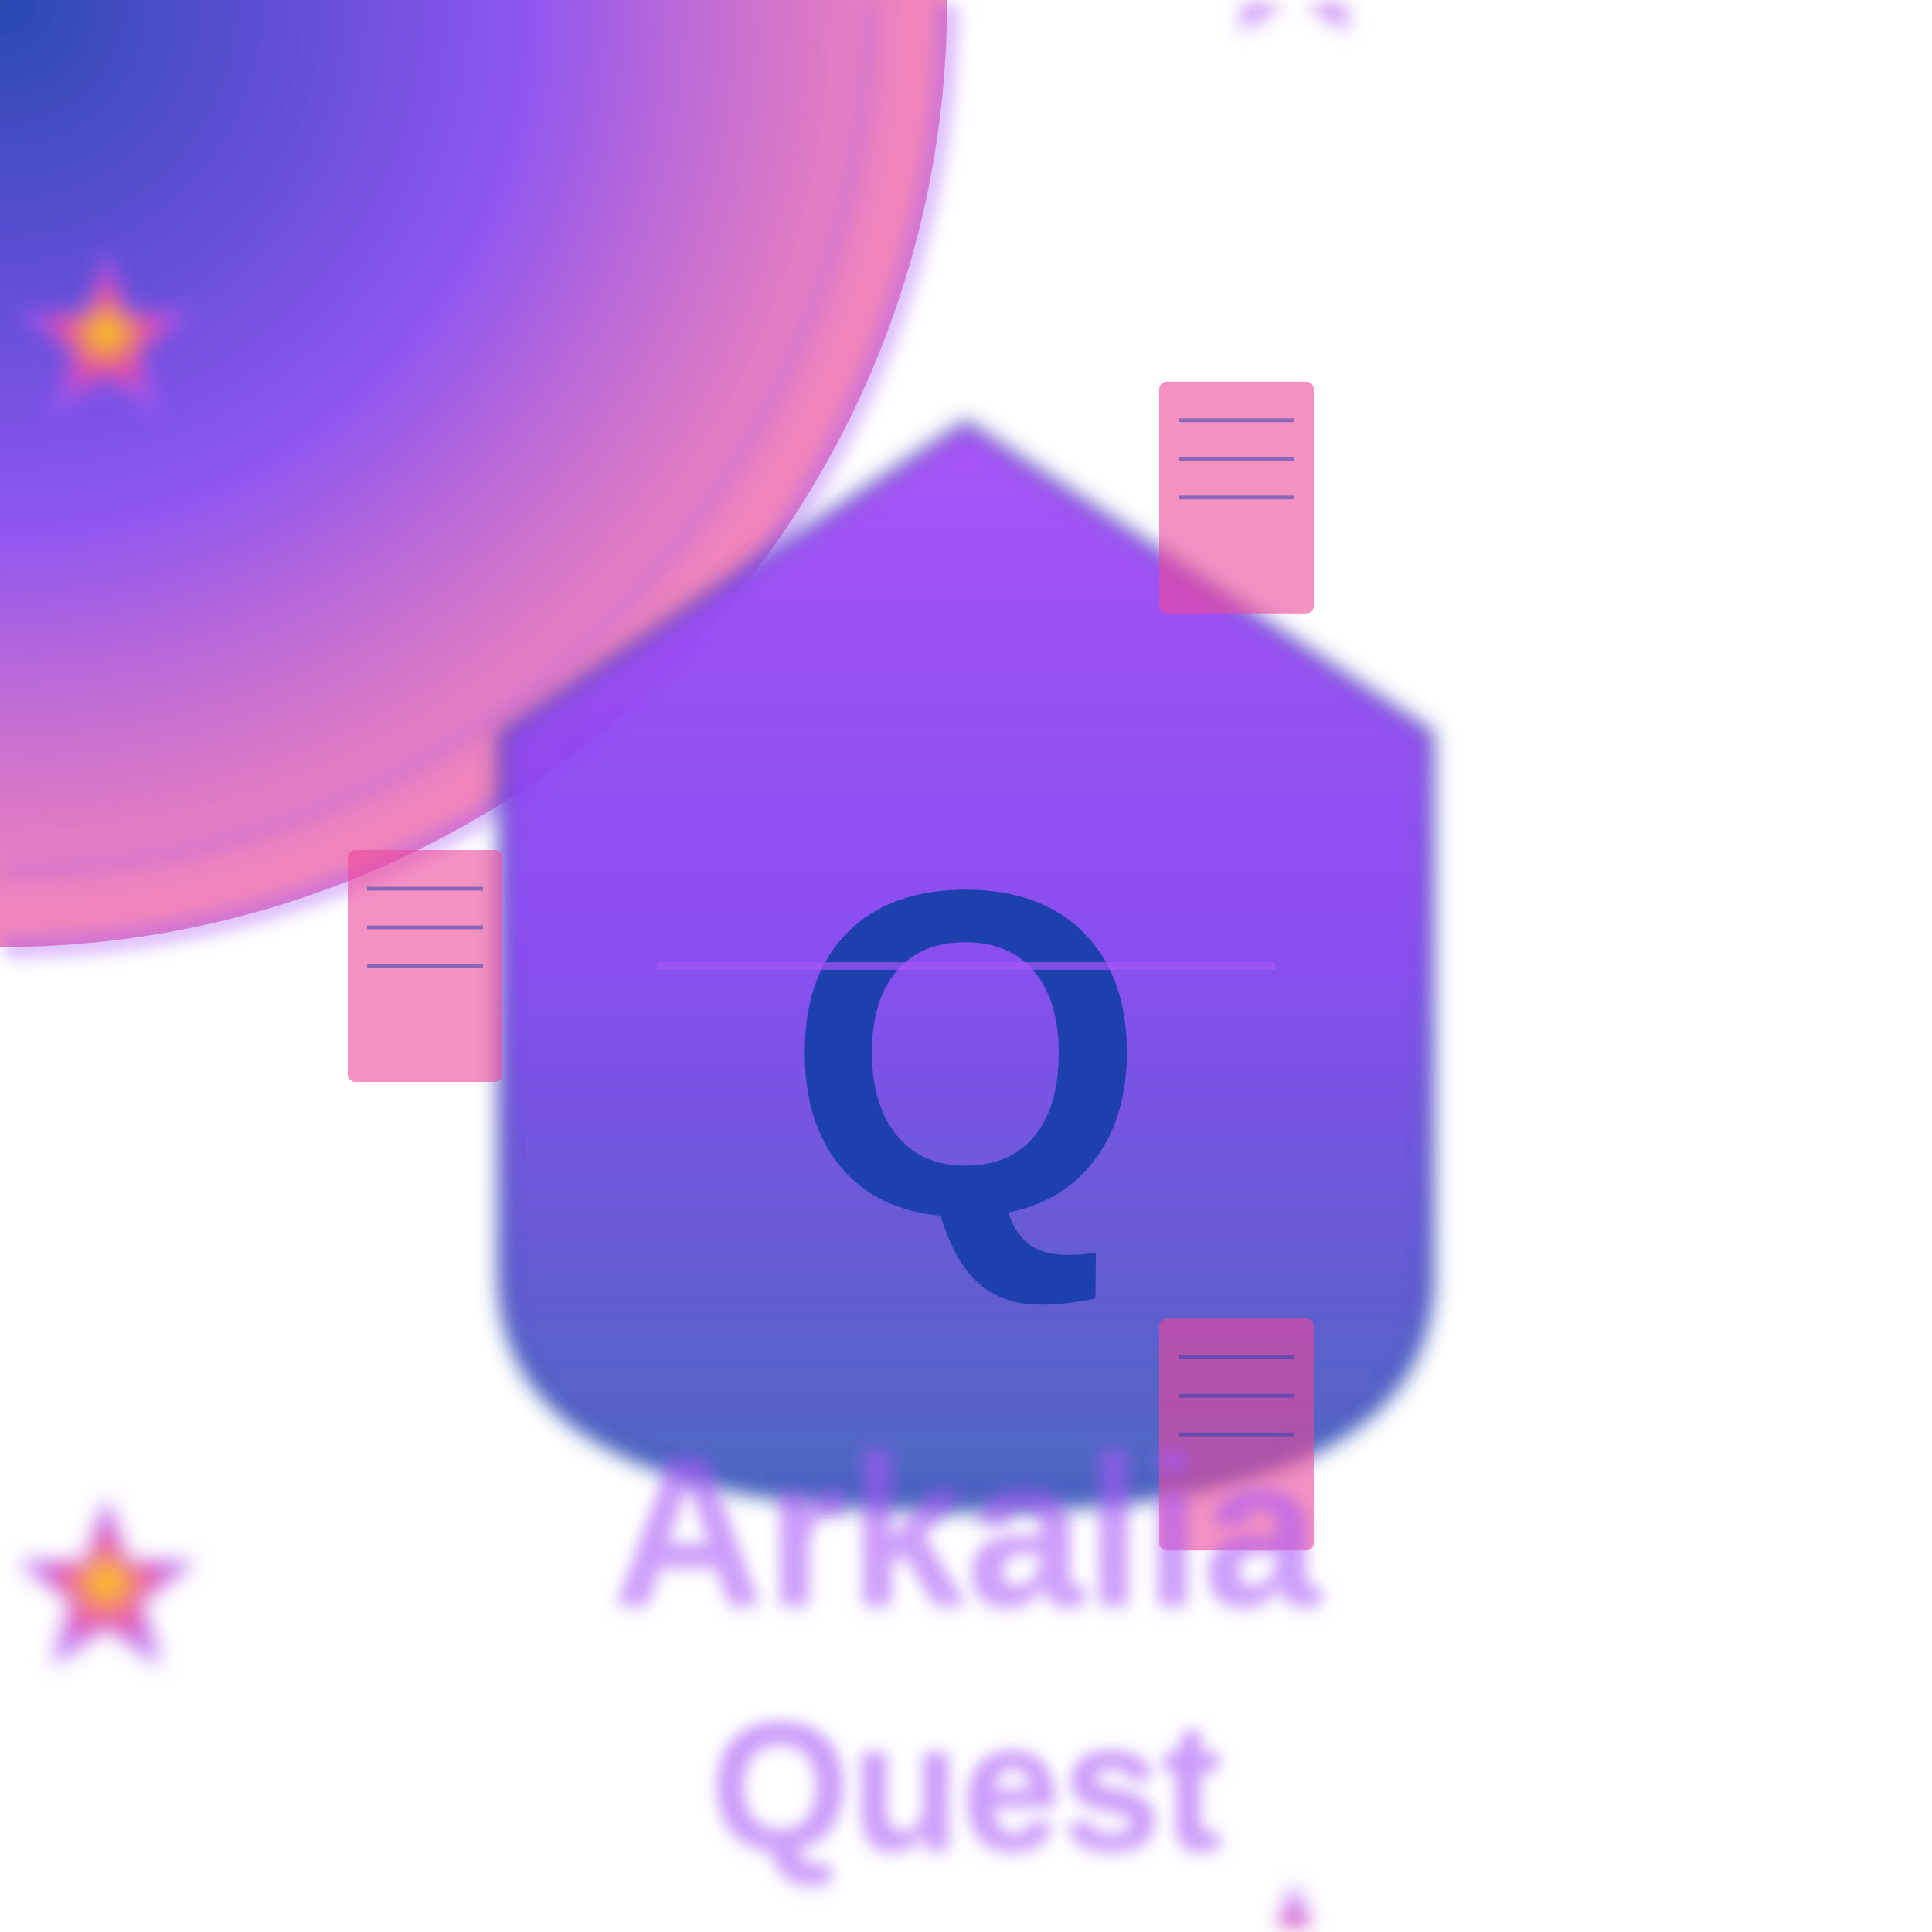
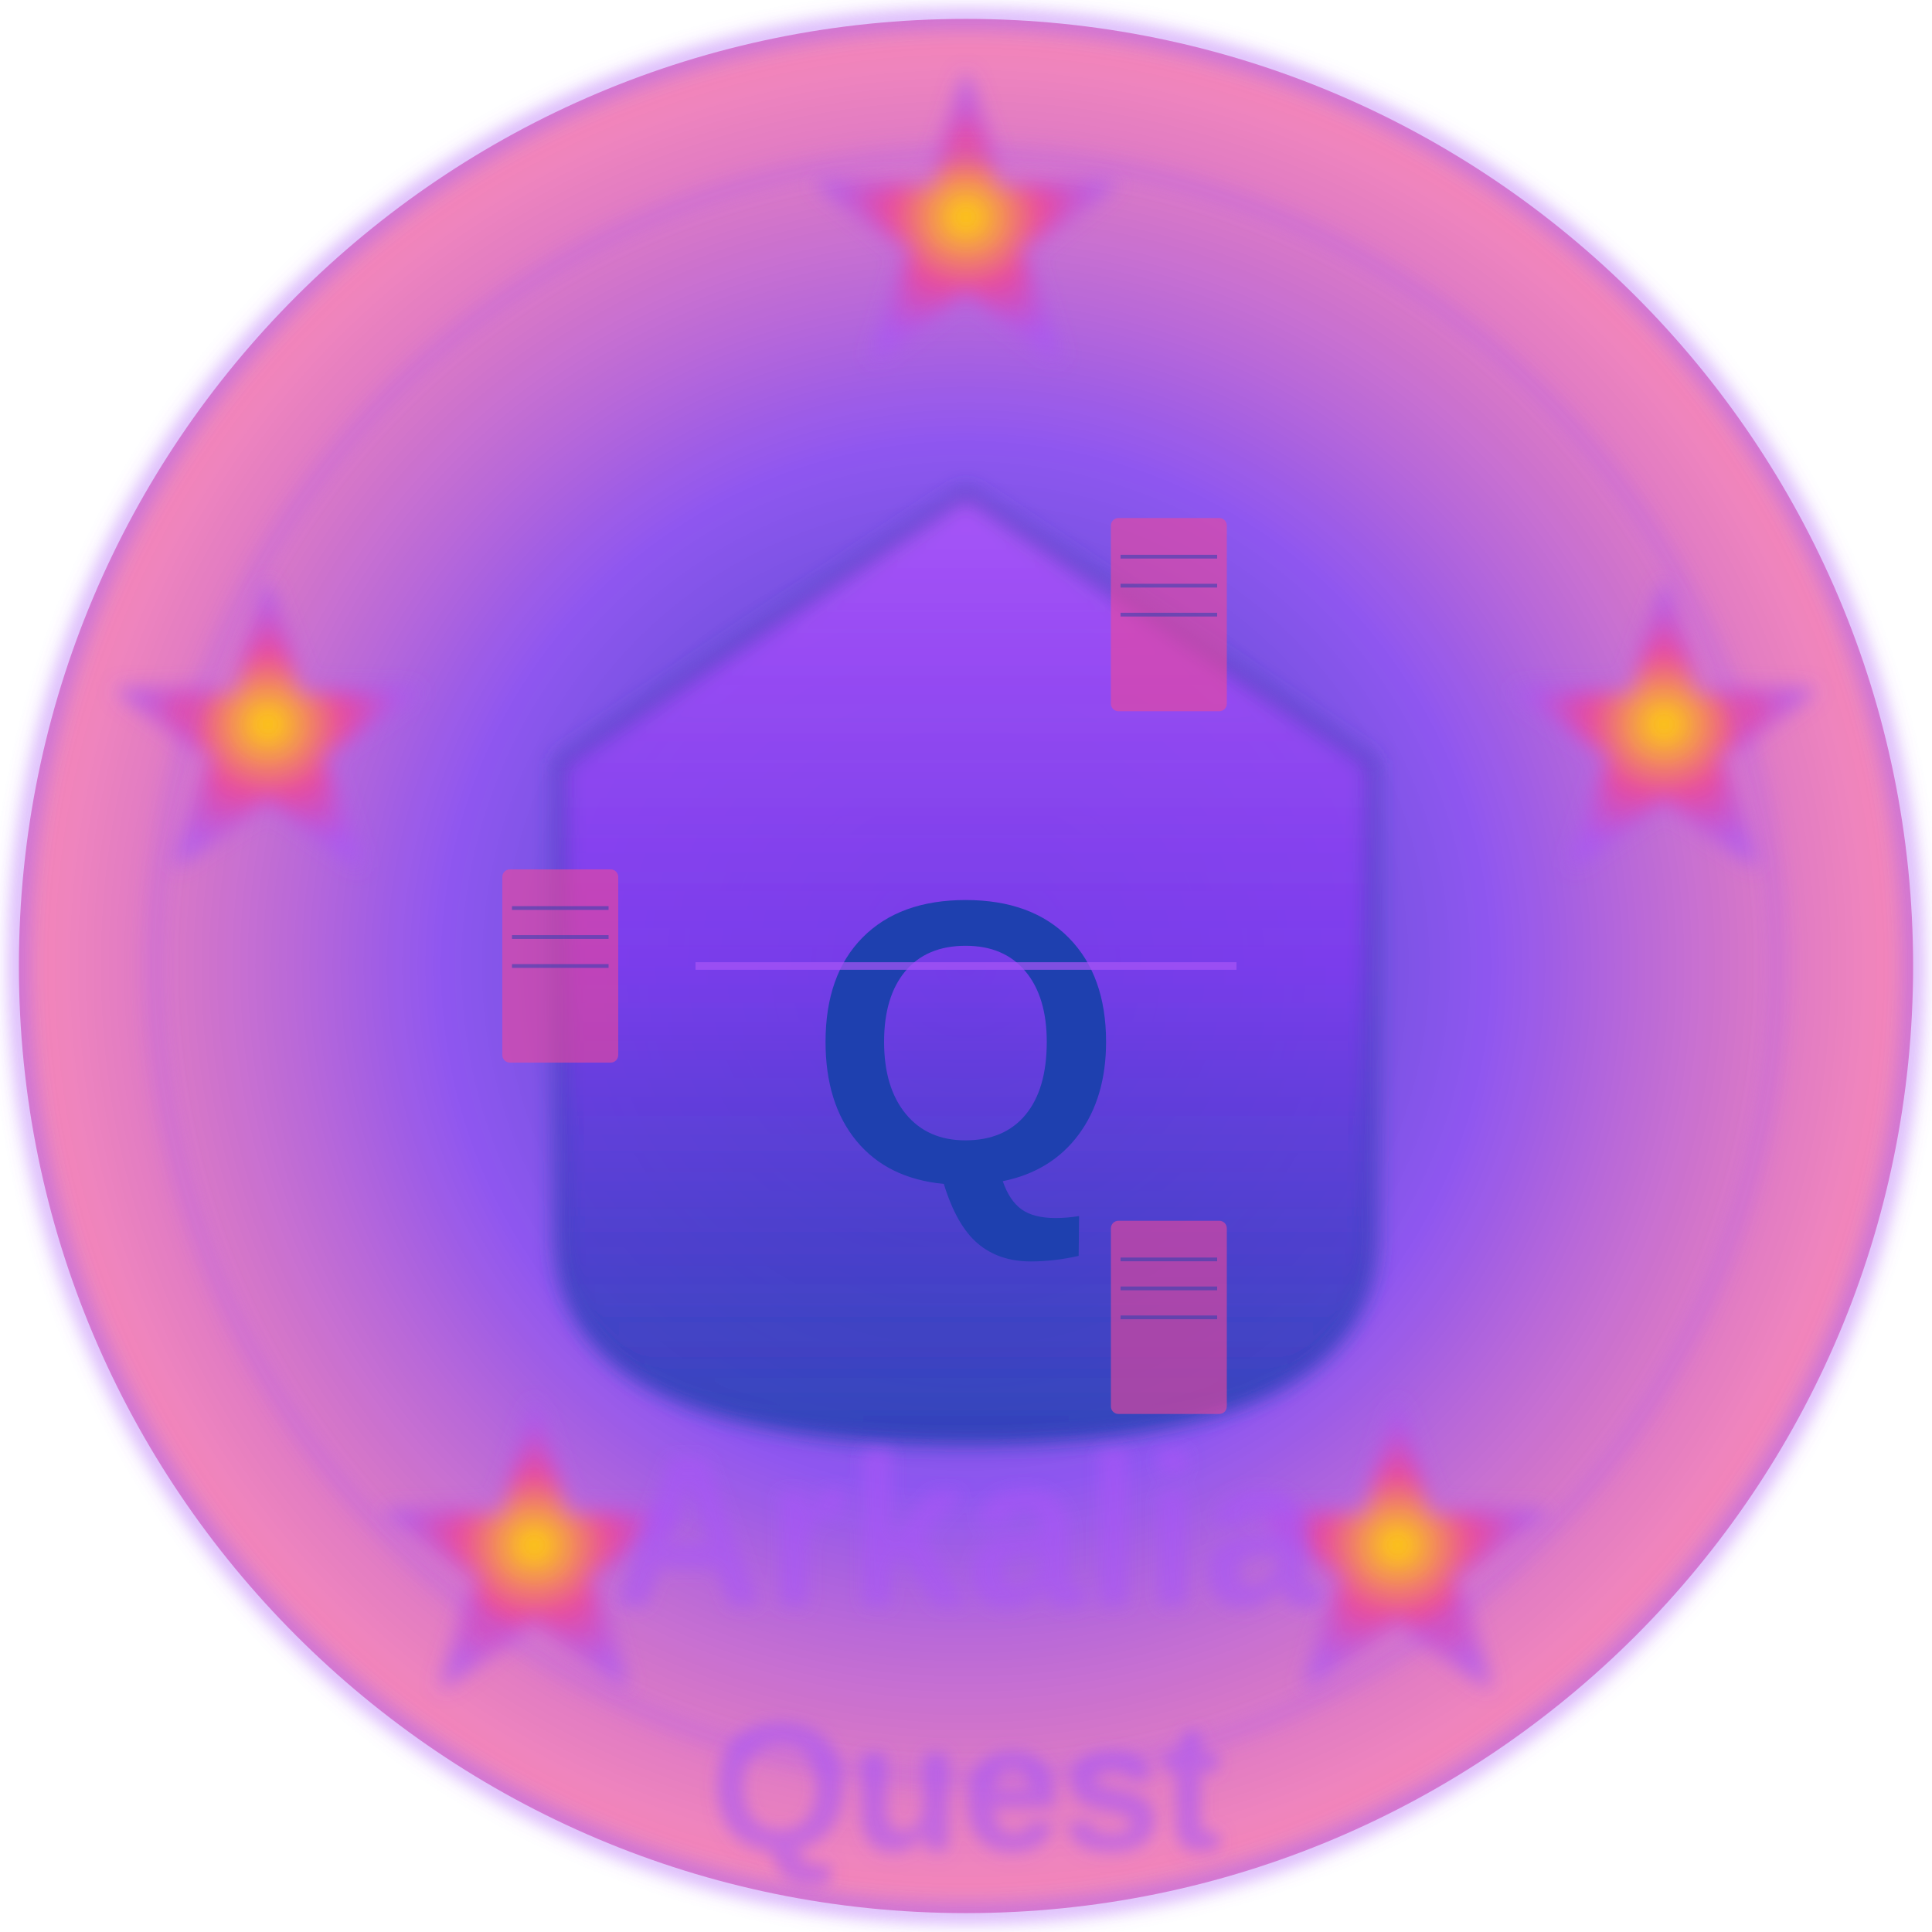
<svg xmlns="http://www.w3.org/2000/svg" baseProfile="full" height="512" version="1.1" viewBox="0 0 512 512" width="512">
  <defs>
    <radialGradient cx="50%" cy="50%" id="questMainGradient-power" r="70%">
      <stop offset="0%" stop-color="#1e40af" stop-opacity="1.0" />
      <stop offset="40%" stop-color="#7c3aed" stop-opacity="0.9" />
      <stop offset="70%" stop-color="#ec4899" stop-opacity="0.7" />
      <stop offset="100%" stop-color="#1e40af" stop-opacity="0.3" />
    </radialGradient>
    <linearGradient id="questBadgeGradient-power" x1="0%" x2="0%" y1="0%" y2="100%">
      <stop offset="0%" stop-color="#a855f7" stop-opacity="1.0" />
      <stop offset="50%" stop-color="#7c3aed" stop-opacity="0.9" />
      <stop offset="100%" stop-color="#1e40af" stop-opacity="0.8" />
    </linearGradient>
    <radialGradient cx="50%" cy="50%" id="questStarGradient-power" r="50%">
      <stop offset="0%" stop-color="#FFD700" stop-opacity="1.0" />
      <stop offset="50%" stop-color="#ec4899" stop-opacity="0.9" />
      <stop offset="100%" stop-color="#a855f7" stop-opacity="0.7" />
    </radialGradient>
    <filter height="200%" id="questGlow-power" width="200%" x="-50%" y="-50%">
      <feGaussianBlur in="SourceGraphic" stdDeviation="2.7" />
    </filter>
    <filter id="quest-text-glow-power" x="-50%" y="-50%" width="200%" height="200%">
      <feGaussianBlur stdDeviation="2" result="coloredBlur" />
      <feFlood flood-color="#a855f7" flood-opacity="0.6" result="flood" />
      <feComposite in="flood" in2="coloredBlur" operator="in" />
    </filter>
    <linearGradient id="quest-text-gradient-power" x1="0%" y1="0%" x2="0%" y2="100%">
      <stop offset="0%" stop-color="#1e40af" stop-opacity="1.0" />
      <stop offset="100%" stop-color="#ec4899" stop-opacity="0.9" />
    </linearGradient>
  </defs>
-   <circle cx="0" cy="0" fill="url(#questMainGradient-power)" opacity="0.95" r="251" />
-   <circle cx="0" cy="0" fill="none" filter="url(#questGlow-power)" opacity="0.8" r="251" stroke="#a855f7" stroke-width="3" />
-   <path d="M 256 112.64 L 133.12 194.56 L 133.12 337.92 Q 133.12 399.36 256 399.36 Q 378.88 399.36 378.88 337.92 L 378.88 194.56 Z" fill="url(#questBadgeGradient-power)" filter="url(#questGlow-power)" stroke="#1e40af" stroke-width="2" />
-   <text dominant-baseline="middle" fill="#1e40af" font-family="'Segoe UI', 'Helvetica Neue', Arial, sans-serif" font-size="122.88" font-weight="bold" text-anchor="middle" x="256" y="286.72">Q</text>
-   <line opacity="0.7" stroke="#a855f7" stroke-width="2" x1="174.08" x2="337.92" y1="256" y2="256" />
+   <circle cx="256" cy="256" fill="url(#questMainGradient-power)" opacity="0.95" r="251" />
+   <circle cx="256" cy="256" fill="none" filter="url(#questGlow-power)" opacity="0.8" r="251" stroke="#a855f7" stroke-width="3" />
+   <path d="M 256 130.56 L 148.48 202.24 L 148.48 327.68 Q 148.48 381.44 256 381.44 Q 363.52 381.44 363.52 327.68 L 363.52 202.24 Z" fill="url(#questBadgeGradient-power)" filter="url(#questGlow-power)" stroke="#1e40af" stroke-width="2" />
+   <text dominant-baseline="middle" fill="#1e40af" font-family="'Segoe UI', 'Helvetica Neue', Arial, sans-serif" font-size="107" font-weight="bold" text-anchor="middle" x="256" y="282.88">Q</text>
+   <line opacity="0.7" stroke="#a855f7" stroke-width="2" x1="184.32" x2="327.68" y1="256" y2="256" />
  <g>
-     <path d="M 537.6 232.96 L 543.017 248.544 L 559.512 248.88 L 546.365 258.848 L 551.143 274.64 L 537.6 265.216 L 524.057 274.64 L 528.835 258.848 L 515.688 248.88 L 532.183 248.544 Z" fill="url(#questStarGradient-power)" filter="url(#questGlow-power)" stroke="#a855f7" stroke-width="1">
+     <path d="M 256.0 20.48 L 265.63 48.185 L 294.955 48.783 L 271.582 66.503 L 280.076 94.577 L 256.0 77.824 L 231.924 94.577 L 240.418 66.503 L 217.045 48.783 L 246.37 48.185 Z" fill="url(#questStarGradient-power)" filter="url(#questGlow-power)" stroke="#a855f7" stroke-width="1">
      <animate attributeName="opacity" begin="0.0s" dur="1.667s" repeatCount="indefinite" values="0.7;1.0;0.7" />
    </path>
  </g>
  <g>
-     <path d="M 343.019 500.778 L 348.436 516.362 L 364.932 516.698 L 351.784 526.665 L 356.562 542.457 L 343.019 533.034 L 329.477 542.457 L 334.254 526.665 L 321.107 516.698 L 337.602 516.362 Z" fill="url(#questStarGradient-power)" filter="url(#questGlow-power)" stroke="#a855f7" stroke-width="1">
+     <path d="M 441.038 154.918 L 450.668 182.623 L 479.993 183.22 L 456.62 200.941 L 465.113 229.015 L 441.038 212.262 L 416.962 229.015 L 425.455 200.941 L 402.082 183.22 L 431.407 182.623 Z" fill="url(#questStarGradient-power)" filter="url(#questGlow-power)" stroke="#a855f7" stroke-width="1">
      <animate attributeName="opacity" begin="0.3s" dur="1.667s" repeatCount="indefinite" values="0.7;1.0;0.7" />
    </path>
  </g>
  <g>
-     <path d="M 28.181 398.48 L 33.598 414.064 L 50.093 414.401 L 36.946 424.368 L 41.723 440.16 L 28.181 430.736 L 14.638 440.16 L 19.416 424.368 L 6.268 414.401 L 22.764 414.064 Z" fill="url(#questStarGradient-power)" filter="url(#questGlow-power)" stroke="#a855f7" stroke-width="1">
+     <path d="M 370.359 372.442 L 379.99 400.147 L 409.315 400.745 L 385.942 418.465 L 394.435 446.54 L 370.359 429.786 L 346.284 446.54 L 354.777 418.465 L 331.404 400.745 L 360.729 400.147 Z" fill="url(#questStarGradient-power)" filter="url(#questGlow-power)" stroke="#a855f7" stroke-width="1">
      <animate attributeName="opacity" begin="0.6s" dur="1.667s" repeatCount="indefinite" values="0.7;1.0;0.7" />
    </path>
  </g>
  <g>
-     <path d="M 28.181 67.44 L 33.598 83.024 L 50.093 83.36 L 36.946 93.328 L 41.723 109.119 L 28.181 99.696 L 14.638 109.119 L 19.416 93.328 L 6.268 83.36 L 22.764 83.024 Z" fill="url(#questStarGradient-power)" filter="url(#questGlow-power)" stroke="#a855f7" stroke-width="1">
+     <path d="M 141.641 372.442 L 151.271 400.147 L 180.596 400.745 L 157.223 418.465 L 165.716 446.54 L 141.641 429.786 L 117.565 446.54 L 126.058 418.465 L 102.685 400.745 L 132.01 400.147 Z" fill="url(#questStarGradient-power)" filter="url(#questGlow-power)" stroke="#a855f7" stroke-width="1">
      <animate attributeName="opacity" begin="0.9s" dur="1.667s" repeatCount="indefinite" values="0.7;1.0;0.7" />
    </path>
  </g>
  <g>
-     <path d="M 343.019 -34.858 L 348.436 -19.273 L 364.932 -18.937 L 351.784 -8.97 L 356.562 6.822 L 343.019 -2.602 L 329.477 6.822 L 334.254 -8.97 L 321.107 -18.937 L 337.602 -19.273 Z" fill="url(#questStarGradient-power)" filter="url(#questGlow-power)" stroke="#a855f7" stroke-width="1">
+     <path d="M 70.962 154.918 L 80.593 182.623 L 109.918 183.22 L 86.545 200.941 L 95.038 229.015 L 70.962 212.262 L 46.887 229.015 L 55.38 200.941 L 32.007 183.22 L 61.332 182.623 Z" fill="url(#questStarGradient-power)" filter="url(#questGlow-power)" stroke="#a855f7" stroke-width="1">
      <animate attributeName="opacity" begin="1.2s" dur="1.667s" repeatCount="indefinite" values="0.7;1.0;0.7" />
    </path>
  </g>
  <g>
-     <rect fill="#ec4899" height="61.44" opacity="0.6" rx="2" width="40.96" x="307.2" y="101.127" />
-     <line opacity="0.5" stroke="#1e40af" stroke-width="1" x1="312.32" x2="343.04" y1="111.367" y2="111.367" />
-     <line opacity="0.5" stroke="#1e40af" stroke-width="1" x1="312.32" x2="343.04" y1="121.607" y2="121.607" />
-     <line opacity="0.5" stroke="#1e40af" stroke-width="1" x1="312.32" x2="343.04" y1="131.847" y2="131.847" />
-     <rect fill="#ec4899" height="61.44" opacity="0.6" rx="2" width="40.96" x="307.2" y="349.433" />
-     <line opacity="0.5" stroke="#1e40af" stroke-width="1" x1="312.32" x2="343.04" y1="359.673" y2="359.673" />
-     <line opacity="0.5" stroke="#1e40af" stroke-width="1" x1="312.32" x2="343.04" y1="369.913" y2="369.913" />
-     <line opacity="0.5" stroke="#1e40af" stroke-width="1" x1="312.32" x2="343.04" y1="380.153" y2="380.153" />
-     <rect fill="#ec4899" height="61.44" opacity="0.6" rx="2" width="40.96" x="92.16" y="225.28" />
-     <line opacity="0.5" stroke="#1e40af" stroke-width="1" x1="97.28" x2="128.0" y1="235.52" y2="235.52" />
-     <line opacity="0.5" stroke="#1e40af" stroke-width="1" x1="97.28" x2="128.0" y1="245.76" y2="245.76" />
-     <line opacity="0.5" stroke="#1e40af" stroke-width="1" x1="97.28" x2="128.0" y1="256.0" y2="256.0" />
+     <rect fill="#ec4899" height="51.2" opacity="0.6" rx="2" width="30.72" x="294.4" y="137.285" />
+     <line opacity="0.5" stroke="#1e40af" stroke-width="1" x1="296.96" x2="322.56" y1="147.525" y2="147.525" />
+     <line opacity="0.5" stroke="#1e40af" stroke-width="1" x1="296.96" x2="322.56" y1="155.205" y2="155.205" />
+     <line opacity="0.5" stroke="#1e40af" stroke-width="1" x1="296.96" x2="322.56" y1="162.885" y2="162.885" />
+     <rect fill="#ec4899" height="51.2" opacity="0.6" rx="2" width="30.72" x="294.4" y="323.515" />
+     <line opacity="0.5" stroke="#1e40af" stroke-width="1" x1="296.96" x2="322.56" y1="333.755" y2="333.755" />
+     <line opacity="0.5" stroke="#1e40af" stroke-width="1" x1="296.96" x2="322.56" y1="341.435" y2="341.435" />
+     <line opacity="0.5" stroke="#1e40af" stroke-width="1" x1="296.96" x2="322.56" y1="349.115" y2="349.115" />
+     <rect fill="#ec4899" height="51.2" opacity="0.6" rx="2" width="30.72" x="133.12" y="230.4" />
+     <line opacity="0.5" stroke="#1e40af" stroke-width="1" x1="135.68" x2="161.28" y1="240.64" y2="240.64" />
+     <line opacity="0.5" stroke="#1e40af" stroke-width="1" x1="135.68" x2="161.28" y1="248.32" y2="248.32" />
+     <line opacity="0.5" stroke="#1e40af" stroke-width="1" x1="135.68" x2="161.28" y1="256.0" y2="256.0" />
  </g>
-   <circle cx="0" cy="0" fill="none" filter="url(#questGlow-power)" opacity="0.54" r="230.4" stroke="#a855f7" stroke-width="2">
+   <circle cx="256" cy="256" fill="none" filter="url(#questGlow-power)" opacity="0.54" r="215.04" stroke="#a855f7" stroke-width="2">
    <animate attributeName="opacity" dur="2.0s" repeatCount="indefinite" values="0.54;0.27;0.54" />
  </circle>
  <g id="quest-text" filter="url(#quest-text-glow-power)">
    <text x="256" y="426.96" font-family="'Segoe UI', 'Helvetica Neue', Arial, sans-serif" font-size="56.32" font-weight="700" fill="rgba(0,0,0,0.3)" text-anchor="middle" dominant-baseline="alphabetic">Arkalia</text>
    <text x="256" y="424.96" font-family="'Segoe UI', 'Helvetica Neue', Arial, sans-serif" font-size="56.32" font-weight="700" fill="url(#quest-text-gradient-power)" text-anchor="middle" dominant-baseline="alphabetic">Arkalia</text>
    <text x="256" y="491.728" font-family="'Segoe UI', 'Helvetica Neue', Arial, sans-serif" font-size="47.872" font-weight="600" fill="rgba(0,0,0,0.3)" text-anchor="middle" dominant-baseline="alphabetic">Quest</text>
    <text x="256" y="489.728" font-family="'Segoe UI', 'Helvetica Neue', Arial, sans-serif" font-size="47.872" font-weight="600" fill="url(#quest-text-gradient-power)" text-anchor="middle" dominant-baseline="alphabetic">Quest</text>
  </g>
</svg>
